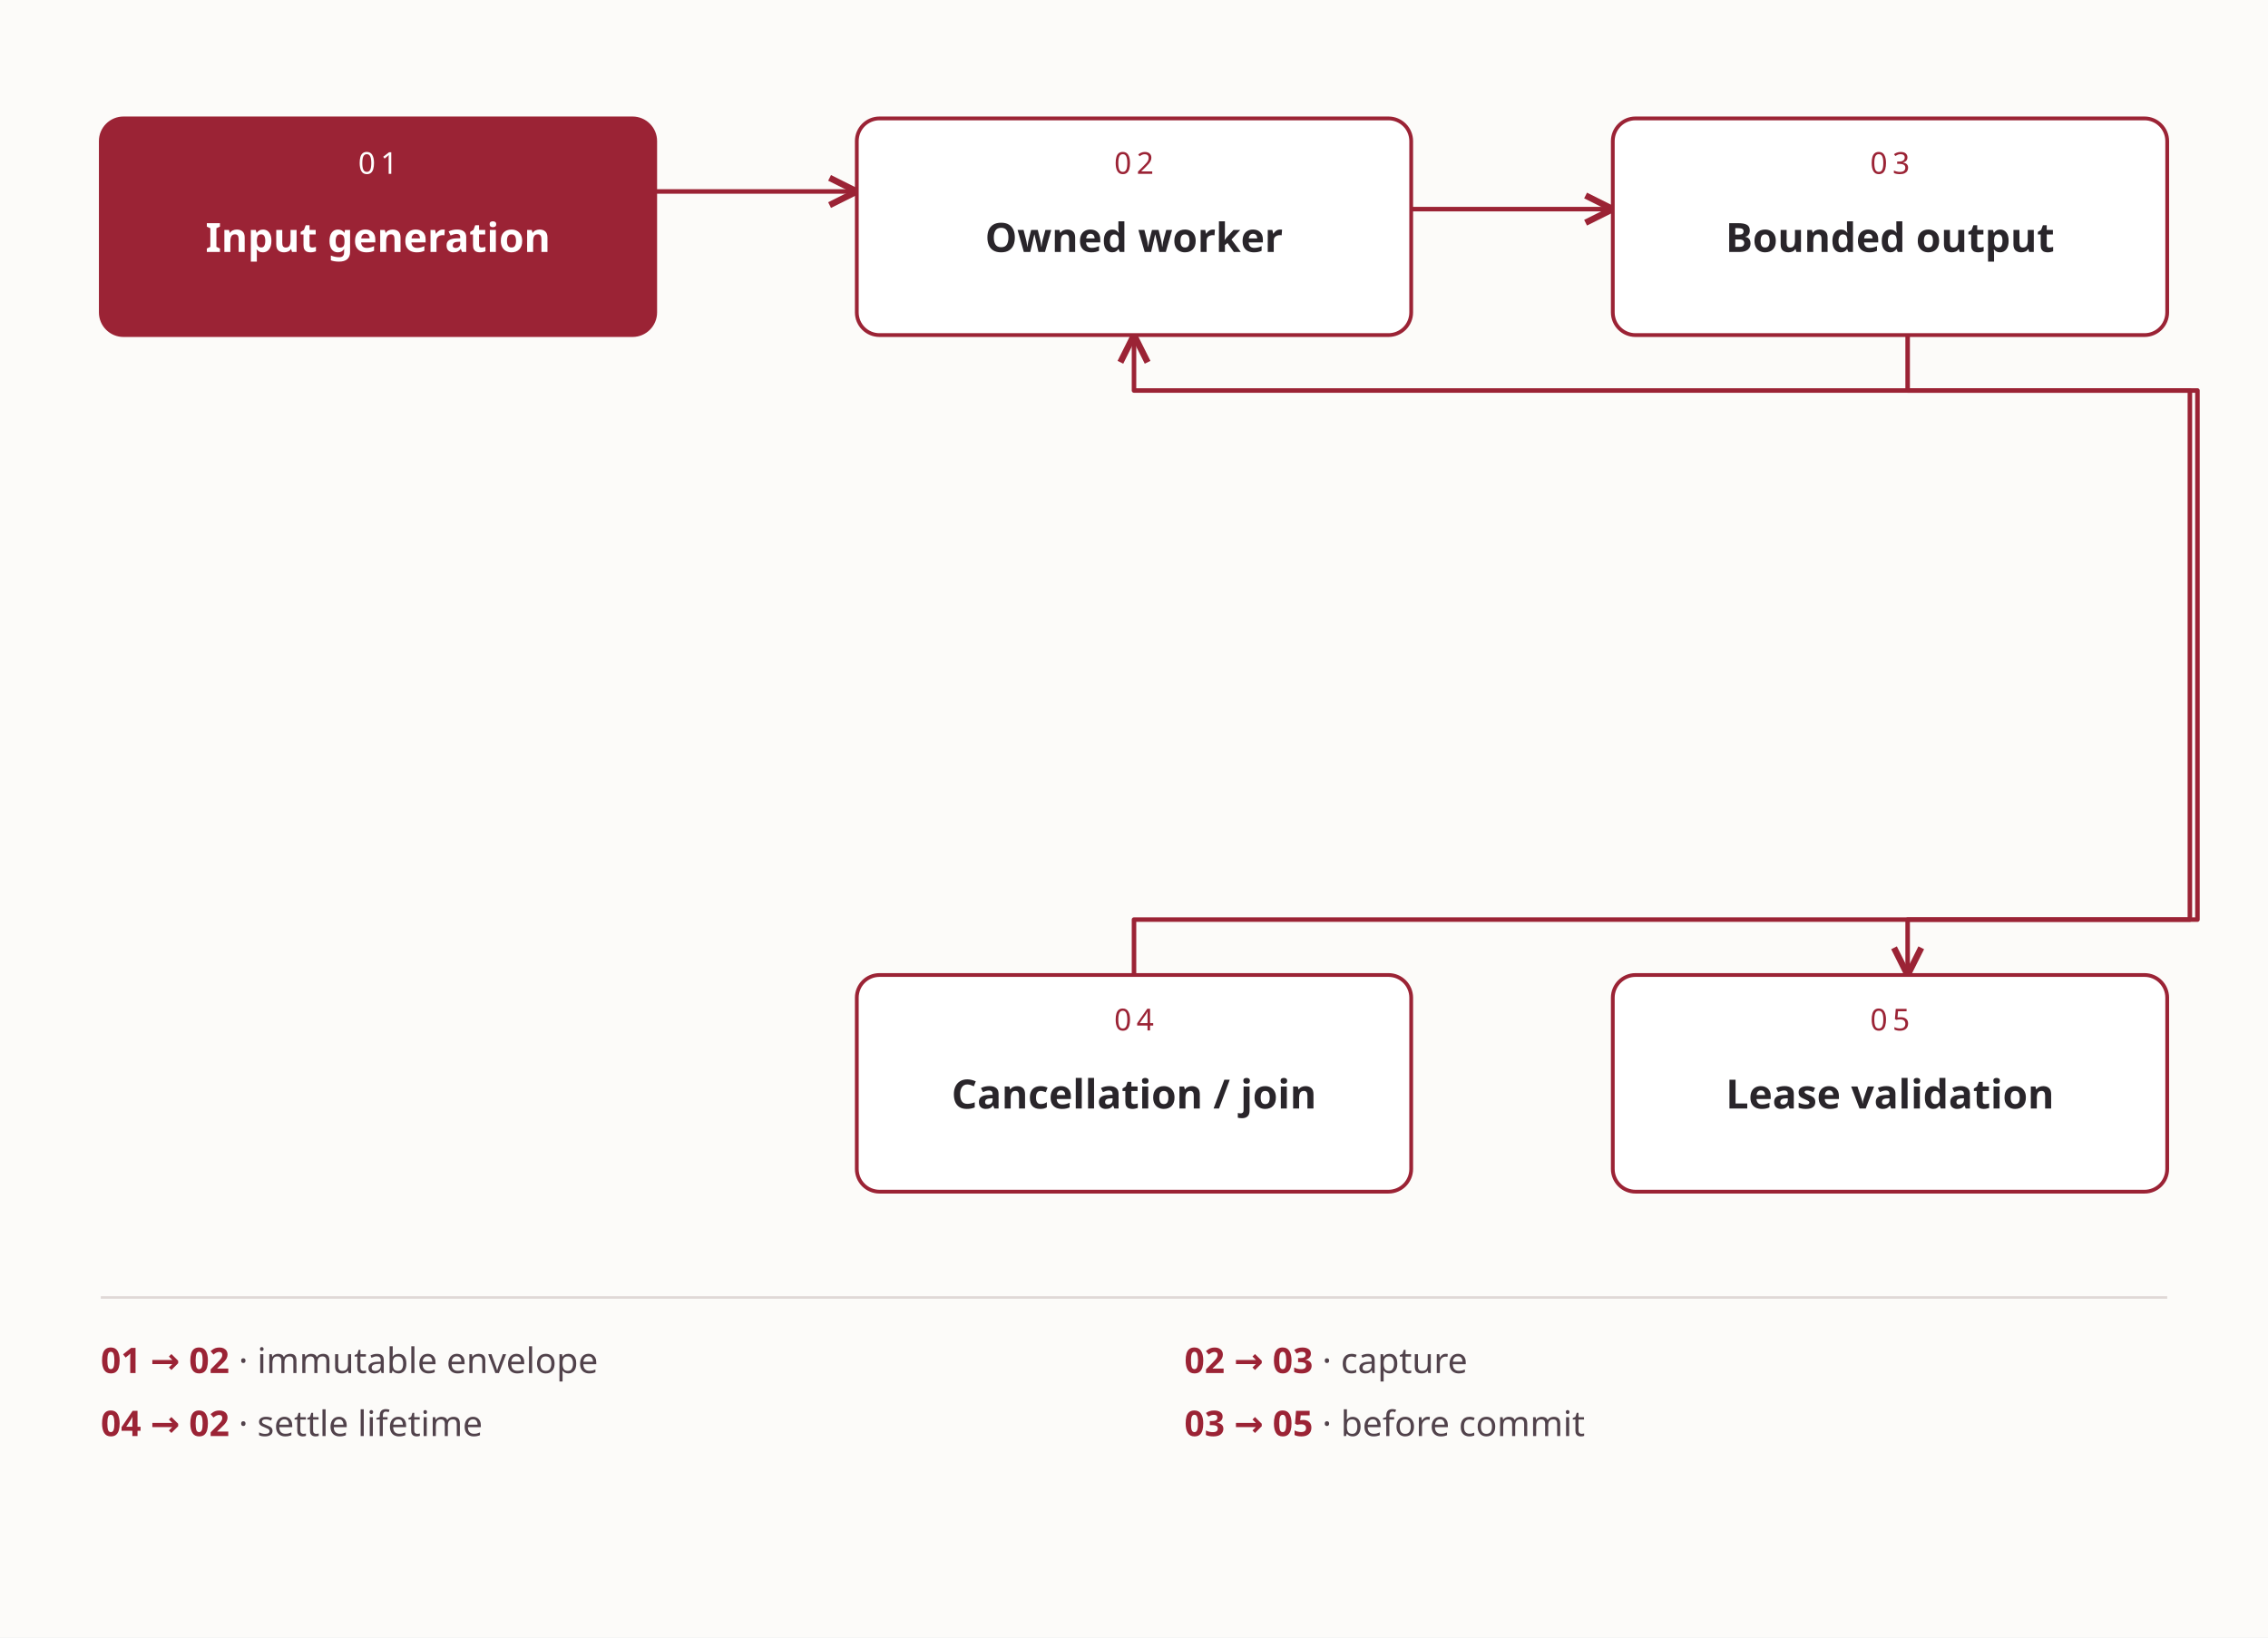
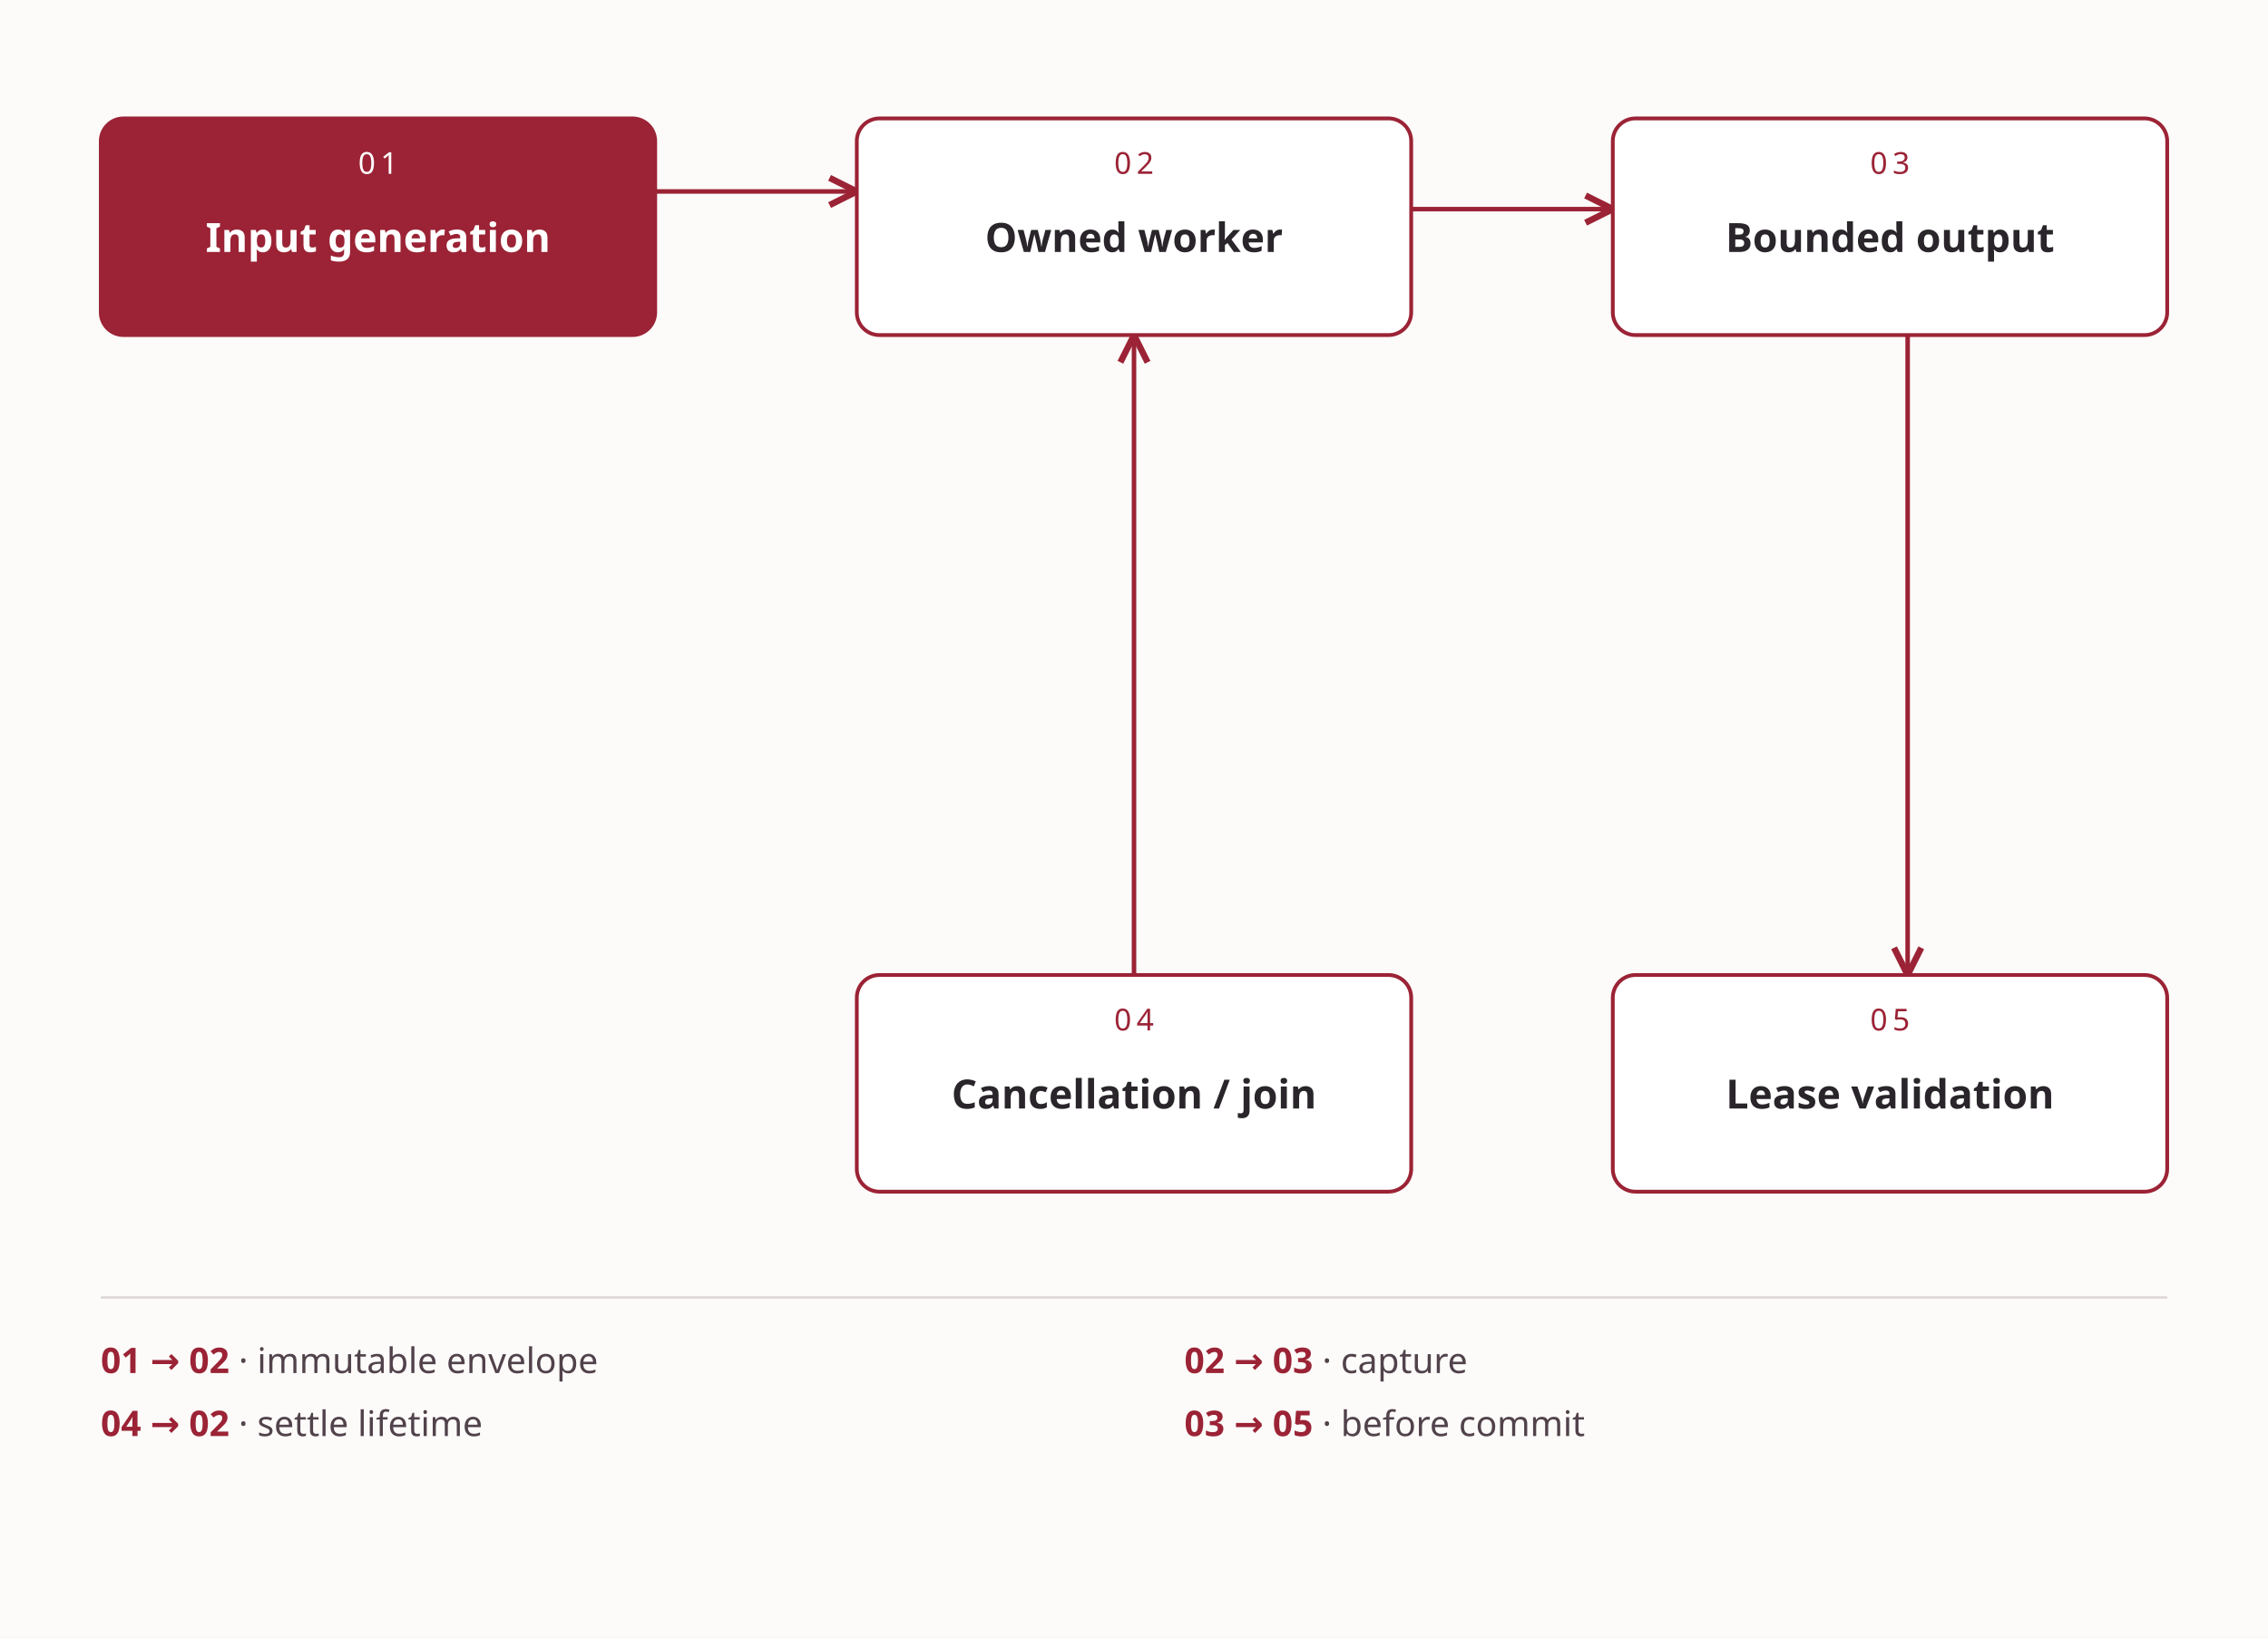
<svg xmlns="http://www.w3.org/2000/svg" viewBox="0 0 900 650" role="img" aria-labelledby="title-worker">
  <defs>
    <marker id="arrow-worker" markerWidth="8" markerHeight="8" refX="7" refY="4" orient="auto">
      <path d="M1 1L7 4L1 7" fill="none" stroke="#9b2335" stroke-width="1.4" />
    </marker>
  </defs>
  <rect width="900" height="650" fill="#fcfbf9" />
  <path class="connector" d="M260 76 L340 76" fill="none" stroke="#9b2335" stroke-width="1.8" stroke-linejoin="round" marker-end="url(#arrow-worker)" />
  <path class="connector" d="M560 83 L640 83" fill="none" stroke="#9b2335" stroke-width="1.8" stroke-linejoin="round" marker-end="url(#arrow-worker)" />
-   <path class="connector" d="M450 387 L450 365 L872 365 L872 155 L450 155 L450 133" fill="none" stroke="#9b2335" stroke-width="1.8" stroke-linejoin="round" marker-end="url(#arrow-worker)" />
-   <path class="connector" d="M757 133 L757 155 L869 155 L869 365 L757 365 L757 387" fill="none" stroke="#9b2335" stroke-width="1.8" stroke-linejoin="round" marker-end="url(#arrow-worker)" />
+   <path class="connector" d="M450 387 L450 133" fill="none" stroke="#9b2335" stroke-width="1.8" stroke-linejoin="round" marker-end="url(#arrow-worker)" />
+   <path class="connector" d="M757 133 L757 387" fill="none" stroke="#9b2335" stroke-width="1.8" stroke-linejoin="round" marker-end="url(#arrow-worker)" />
  <g class="node">
    <rect x="40" y="47" width="220" height="86" rx="9" fill="#9b2335" stroke="#9b2335" stroke-width="1.5" />
    <text x="150" y="69" text-anchor="middle" font-size="12" letter-spacing="2" font-family="sans-serif" fill="#fff">01</text>
    <text x="150" y="100" text-anchor="middle" font-size="16" font-weight="600" font-family="sans-serif" fill="#fff">
      <tspan x="150" dy="0">Input generation</tspan>
    </text>
  </g>
  <g class="node">
    <rect x="340" y="47" width="220" height="86" rx="9" fill="#fff" stroke="#9b2335" stroke-width="1.5" />
    <text x="450" y="69" text-anchor="middle" font-size="12" letter-spacing="2" font-family="sans-serif" fill="#9b2335">02</text>
    <text x="450" y="100" text-anchor="middle" font-size="16" font-weight="600" font-family="sans-serif" fill="#29252a">
      <tspan x="450" dy="0">Owned worker</tspan>
    </text>
  </g>
  <g class="node">
    <rect x="640" y="47" width="220" height="86" rx="9" fill="#fff" stroke="#9b2335" stroke-width="1.5" />
    <text x="750" y="69" text-anchor="middle" font-size="12" letter-spacing="2" font-family="sans-serif" fill="#9b2335">03</text>
    <text x="750" y="100" text-anchor="middle" font-size="16" font-weight="600" font-family="sans-serif" fill="#29252a">
      <tspan x="750" dy="0">Bounded output</tspan>
    </text>
  </g>
  <g class="node">
    <rect x="340" y="387" width="220" height="86" rx="9" fill="#fff" stroke="#9b2335" stroke-width="1.5" />
    <text x="450" y="409" text-anchor="middle" font-size="12" letter-spacing="2" font-family="sans-serif" fill="#9b2335">04</text>
    <text x="450" y="440" text-anchor="middle" font-size="16" font-weight="600" font-family="sans-serif" fill="#29252a">
      <tspan x="450" dy="0">Cancellation / join</tspan>
    </text>
  </g>
  <g class="node">
    <rect x="640" y="387" width="220" height="86" rx="9" fill="#fff" stroke="#9b2335" stroke-width="1.5" />
    <text x="750" y="409" text-anchor="middle" font-size="12" letter-spacing="2" font-family="sans-serif" fill="#9b2335">05</text>
    <text x="750" y="440" text-anchor="middle" font-size="16" font-weight="600" font-family="sans-serif" fill="#29252a">
      <tspan x="750" dy="0">Lease validation</tspan>
    </text>
  </g>
  <path d="M40 515H860" stroke="#dfd8d6" />
  <text x="40" y="545" font-size="14" font-family="sans-serif" fill="#51424b">
    <tspan font-weight="700" fill="#9b2335">01 → 02</tspan> · immutable envelope</text>
  <text x="470" y="545" font-size="14" font-family="sans-serif" fill="#51424b">
    <tspan font-weight="700" fill="#9b2335">02 → 03</tspan> · capture</text>
  <text x="40" y="570" font-size="14" font-family="sans-serif" fill="#51424b">
    <tspan font-weight="700" fill="#9b2335">04 → 02</tspan> · settle lifetime</text>
  <text x="470" y="570" font-size="14" font-family="sans-serif" fill="#51424b">
    <tspan font-weight="700" fill="#9b2335">03 → 05</tspan> · before commit</text>
</svg>
